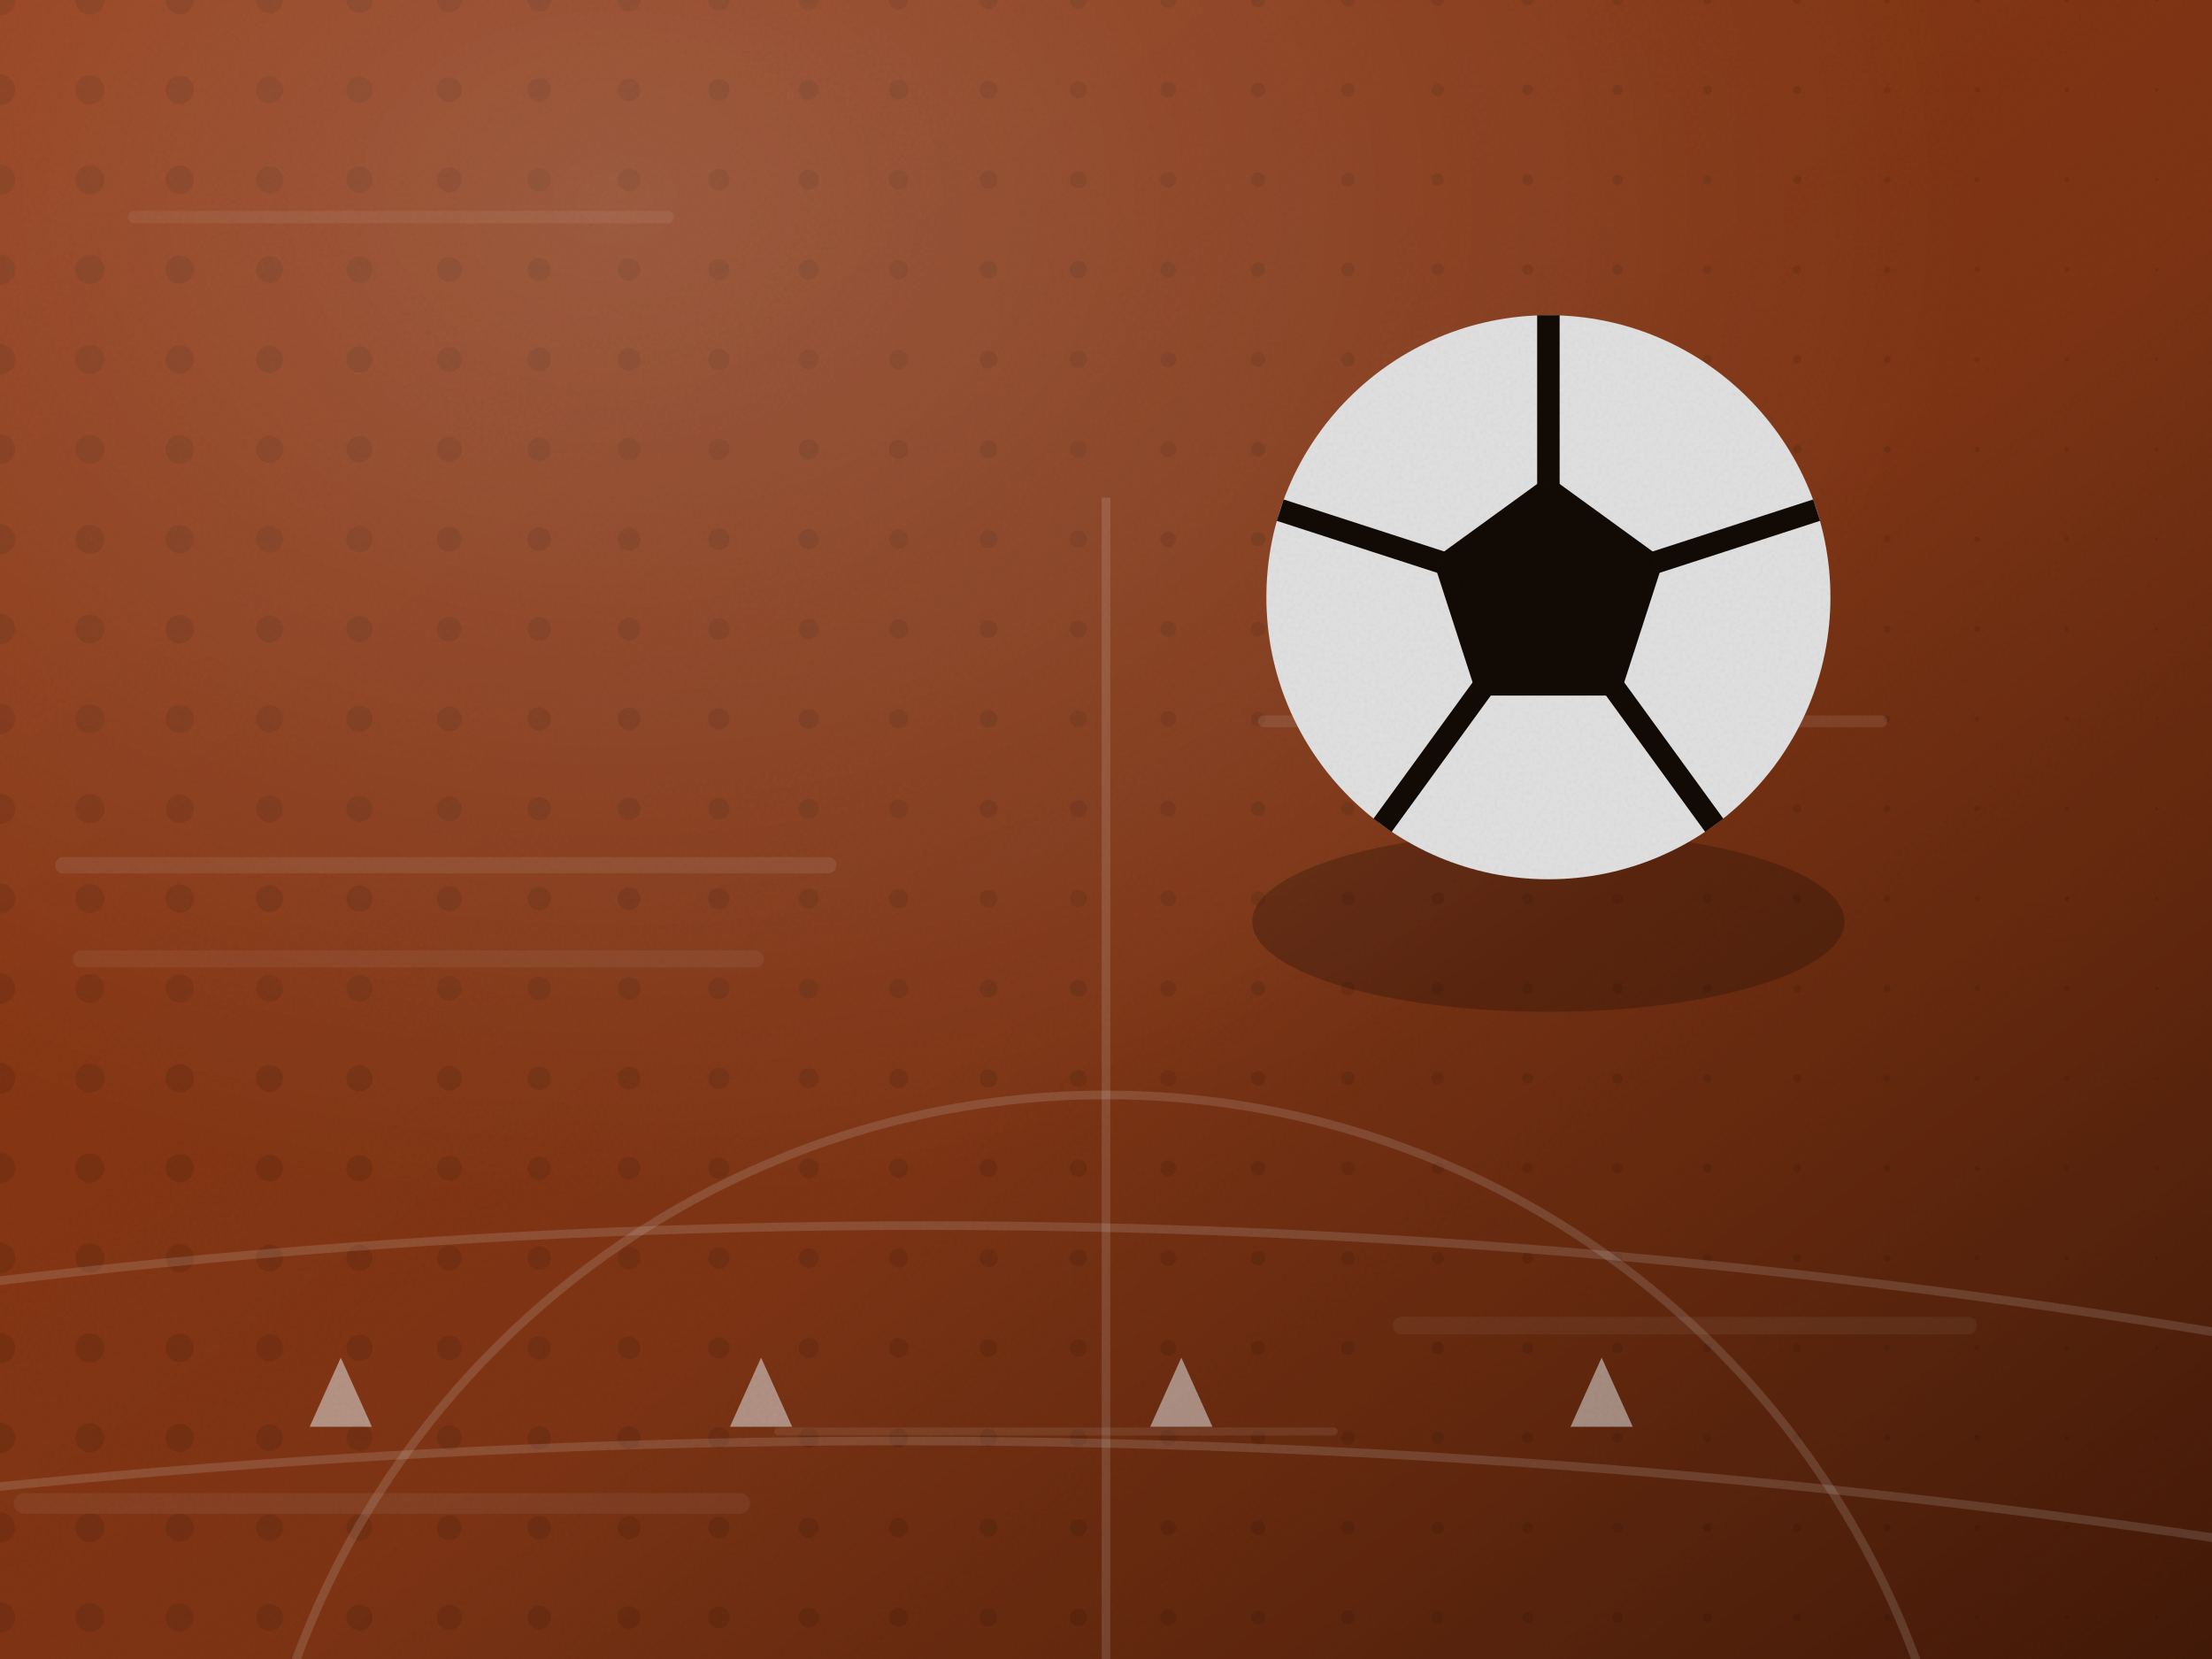
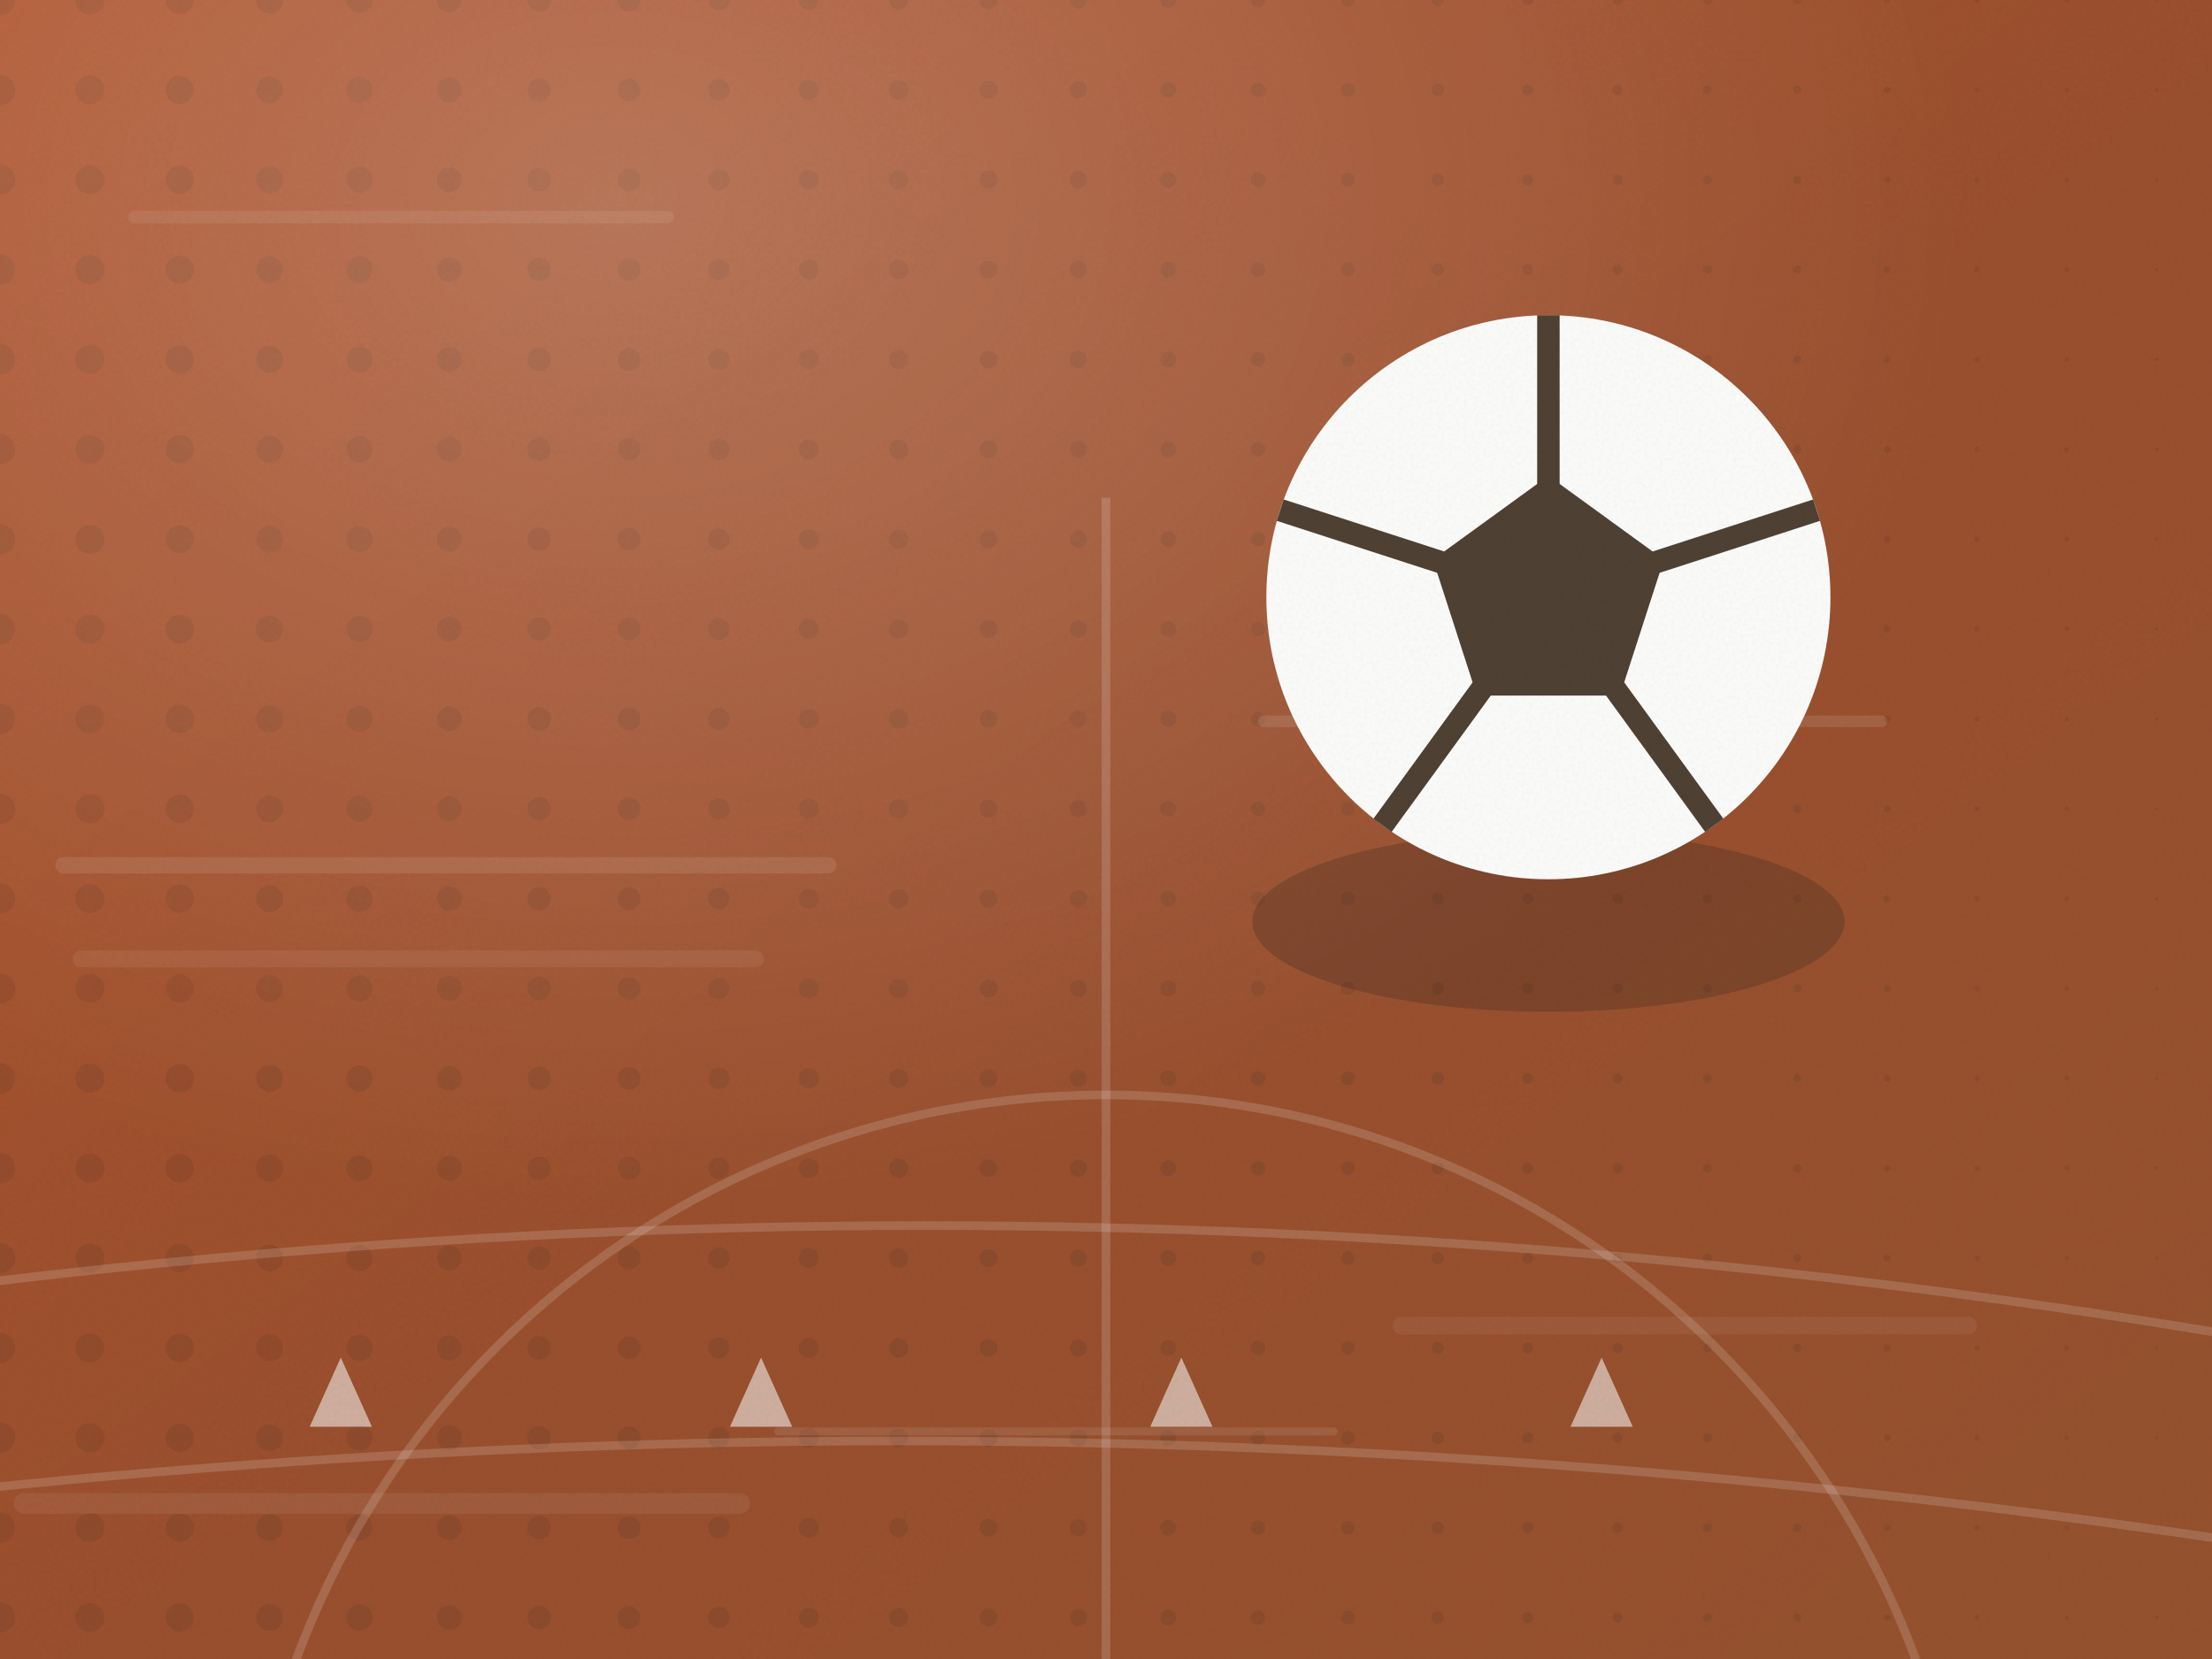
<svg xmlns="http://www.w3.org/2000/svg" viewBox="0 0 640 480" width="640" height="480" role="img" aria-label="cat-benjamin.svg">
  <defs>
    <linearGradient id="g" x1="0" y1="0" x2="1" y2="1">
      <stop offset="0" stop-color="#a83e12" />
      <stop offset="0.55" stop-color="#8f3b16" />
-       <stop offset="1" stop-color="#4a1c07" />
+       <stop offset="1" stop-color="#8a3d16" />
    </linearGradient>
    <radialGradient id="v" cx="0.28" cy="0.12" r="1.1">
      <stop offset="0" stop-color="#fff" stop-opacity="0.22" />
      <stop offset="0.55" stop-color="#fff" stop-opacity="0" />
    </radialGradient>
    <filter id="n">
      <feTurbulence type="fractalNoise" baseFrequency="0.9" numOctaves="2" stitchTiles="stitch" result="t" />
      <feColorMatrix in="t" type="matrix" values="0 0 0 0 0 0 0 0 0 0 0 0 0 0 0 0 0 0 0.045 0" />
    </filter>
  </defs>
  <rect width="640" height="480" fill="url(#g)" />
  <g fill="#000" opacity="0.1">
    <circle cx="0" cy="0" r="4.4" />
    <circle cx="26" cy="0" r="4.2" />
    <circle cx="52" cy="0" r="4.1" />
    <circle cx="78" cy="0" r="3.9" />
    <circle cx="104" cy="0" r="3.8" />
    <circle cx="130" cy="0" r="3.6" />
    <circle cx="156" cy="0" r="3.4" />
    <circle cx="182" cy="0" r="3.3" />
    <circle cx="208" cy="0" r="3.1" />
    <circle cx="234" cy="0" r="2.9" />
    <circle cx="260" cy="0" r="2.8" />
    <circle cx="286" cy="0" r="2.6" />
    <circle cx="312" cy="0" r="2.5" />
    <circle cx="338" cy="0" r="2.3" />
    <circle cx="364" cy="0" r="2.1" />
    <circle cx="390" cy="0" r="2.0" />
    <circle cx="416" cy="0" r="1.8" />
    <circle cx="442" cy="0" r="1.6" />
    <circle cx="468" cy="0" r="1.5" />
    <circle cx="494" cy="0" r="1.3" />
    <circle cx="520" cy="0" r="1.2" />
    <circle cx="546" cy="0" r="1.0" />
    <circle cx="572" cy="0" r="0.8" />
    <circle cx="598" cy="0" r="0.7" />
    <circle cx="624" cy="0" r="0.5" />
    <circle cx="0" cy="26" r="4.4" />
    <circle cx="26" cy="26" r="4.2" />
    <circle cx="52" cy="26" r="4.1" />
    <circle cx="78" cy="26" r="3.9" />
    <circle cx="104" cy="26" r="3.8" />
    <circle cx="130" cy="26" r="3.6" />
    <circle cx="156" cy="26" r="3.4" />
    <circle cx="182" cy="26" r="3.3" />
    <circle cx="208" cy="26" r="3.1" />
    <circle cx="234" cy="26" r="2.9" />
    <circle cx="260" cy="26" r="2.8" />
    <circle cx="286" cy="26" r="2.6" />
    <circle cx="312" cy="26" r="2.5" />
    <circle cx="338" cy="26" r="2.3" />
    <circle cx="364" cy="26" r="2.1" />
    <circle cx="390" cy="26" r="2.0" />
    <circle cx="416" cy="26" r="1.8" />
    <circle cx="442" cy="26" r="1.6" />
    <circle cx="468" cy="26" r="1.5" />
    <circle cx="494" cy="26" r="1.3" />
    <circle cx="520" cy="26" r="1.2" />
    <circle cx="546" cy="26" r="1.0" />
    <circle cx="572" cy="26" r="0.8" />
    <circle cx="598" cy="26" r="0.7" />
    <circle cx="624" cy="26" r="0.5" />
    <circle cx="0" cy="52" r="4.4" />
    <circle cx="26" cy="52" r="4.2" />
    <circle cx="52" cy="52" r="4.1" />
    <circle cx="78" cy="52" r="3.9" />
    <circle cx="104" cy="52" r="3.8" />
    <circle cx="130" cy="52" r="3.6" />
    <circle cx="156" cy="52" r="3.4" />
    <circle cx="182" cy="52" r="3.3" />
    <circle cx="208" cy="52" r="3.1" />
    <circle cx="234" cy="52" r="2.9" />
    <circle cx="260" cy="52" r="2.8" />
    <circle cx="286" cy="52" r="2.6" />
    <circle cx="312" cy="52" r="2.5" />
    <circle cx="338" cy="52" r="2.3" />
    <circle cx="364" cy="52" r="2.1" />
    <circle cx="390" cy="52" r="2.0" />
    <circle cx="416" cy="52" r="1.8" />
    <circle cx="442" cy="52" r="1.6" />
    <circle cx="468" cy="52" r="1.5" />
    <circle cx="494" cy="52" r="1.3" />
    <circle cx="520" cy="52" r="1.2" />
    <circle cx="546" cy="52" r="1.0" />
    <circle cx="572" cy="52" r="0.8" />
    <circle cx="598" cy="52" r="0.7" />
    <circle cx="624" cy="52" r="0.5" />
    <circle cx="0" cy="78" r="4.4" />
    <circle cx="26" cy="78" r="4.2" />
    <circle cx="52" cy="78" r="4.1" />
    <circle cx="78" cy="78" r="3.9" />
    <circle cx="104" cy="78" r="3.8" />
    <circle cx="130" cy="78" r="3.6" />
    <circle cx="156" cy="78" r="3.4" />
    <circle cx="182" cy="78" r="3.3" />
    <circle cx="208" cy="78" r="3.1" />
    <circle cx="234" cy="78" r="2.9" />
    <circle cx="260" cy="78" r="2.8" />
    <circle cx="286" cy="78" r="2.6" />
    <circle cx="312" cy="78" r="2.5" />
    <circle cx="338" cy="78" r="2.3" />
    <circle cx="364" cy="78" r="2.1" />
    <circle cx="390" cy="78" r="2.0" />
    <circle cx="416" cy="78" r="1.8" />
    <circle cx="442" cy="78" r="1.6" />
    <circle cx="468" cy="78" r="1.5" />
    <circle cx="494" cy="78" r="1.3" />
    <circle cx="520" cy="78" r="1.2" />
    <circle cx="546" cy="78" r="1.0" />
    <circle cx="572" cy="78" r="0.8" />
    <circle cx="598" cy="78" r="0.7" />
    <circle cx="624" cy="78" r="0.5" />
    <circle cx="0" cy="104" r="4.4" />
    <circle cx="26" cy="104" r="4.2" />
    <circle cx="52" cy="104" r="4.1" />
    <circle cx="78" cy="104" r="3.9" />
    <circle cx="104" cy="104" r="3.8" />
    <circle cx="130" cy="104" r="3.6" />
    <circle cx="156" cy="104" r="3.4" />
    <circle cx="182" cy="104" r="3.3" />
    <circle cx="208" cy="104" r="3.1" />
    <circle cx="234" cy="104" r="2.9" />
    <circle cx="260" cy="104" r="2.8" />
    <circle cx="286" cy="104" r="2.6" />
    <circle cx="312" cy="104" r="2.5" />
    <circle cx="338" cy="104" r="2.3" />
    <circle cx="364" cy="104" r="2.1" />
    <circle cx="390" cy="104" r="2.0" />
    <circle cx="416" cy="104" r="1.8" />
    <circle cx="442" cy="104" r="1.6" />
    <circle cx="468" cy="104" r="1.5" />
    <circle cx="494" cy="104" r="1.3" />
    <circle cx="520" cy="104" r="1.2" />
    <circle cx="546" cy="104" r="1.0" />
    <circle cx="572" cy="104" r="0.8" />
    <circle cx="598" cy="104" r="0.7" />
    <circle cx="624" cy="104" r="0.5" />
    <circle cx="0" cy="130" r="4.4" />
    <circle cx="26" cy="130" r="4.2" />
    <circle cx="52" cy="130" r="4.1" />
    <circle cx="78" cy="130" r="3.9" />
    <circle cx="104" cy="130" r="3.8" />
    <circle cx="130" cy="130" r="3.6" />
    <circle cx="156" cy="130" r="3.4" />
    <circle cx="182" cy="130" r="3.3" />
    <circle cx="208" cy="130" r="3.1" />
    <circle cx="234" cy="130" r="2.9" />
    <circle cx="260" cy="130" r="2.8" />
    <circle cx="286" cy="130" r="2.6" />
    <circle cx="312" cy="130" r="2.5" />
    <circle cx="338" cy="130" r="2.3" />
    <circle cx="364" cy="130" r="2.1" />
    <circle cx="390" cy="130" r="2.0" />
    <circle cx="416" cy="130" r="1.8" />
    <circle cx="442" cy="130" r="1.6" />
    <circle cx="468" cy="130" r="1.5" />
    <circle cx="494" cy="130" r="1.3" />
    <circle cx="520" cy="130" r="1.2" />
    <circle cx="546" cy="130" r="1.0" />
    <circle cx="572" cy="130" r="0.8" />
    <circle cx="598" cy="130" r="0.7" />
    <circle cx="624" cy="130" r="0.5" />
    <circle cx="0" cy="156" r="4.4" />
    <circle cx="26" cy="156" r="4.2" />
    <circle cx="52" cy="156" r="4.1" />
    <circle cx="78" cy="156" r="3.9" />
    <circle cx="104" cy="156" r="3.8" />
    <circle cx="130" cy="156" r="3.6" />
    <circle cx="156" cy="156" r="3.4" />
    <circle cx="182" cy="156" r="3.3" />
    <circle cx="208" cy="156" r="3.1" />
    <circle cx="234" cy="156" r="2.9" />
    <circle cx="260" cy="156" r="2.8" />
    <circle cx="286" cy="156" r="2.6" />
    <circle cx="312" cy="156" r="2.5" />
    <circle cx="338" cy="156" r="2.3" />
    <circle cx="364" cy="156" r="2.1" />
    <circle cx="390" cy="156" r="2.0" />
    <circle cx="416" cy="156" r="1.8" />
    <circle cx="442" cy="156" r="1.6" />
    <circle cx="468" cy="156" r="1.5" />
    <circle cx="494" cy="156" r="1.3" />
    <circle cx="520" cy="156" r="1.2" />
    <circle cx="546" cy="156" r="1.0" />
    <circle cx="572" cy="156" r="0.8" />
    <circle cx="598" cy="156" r="0.7" />
    <circle cx="624" cy="156" r="0.5" />
    <circle cx="0" cy="182" r="4.4" />
    <circle cx="26" cy="182" r="4.2" />
    <circle cx="52" cy="182" r="4.1" />
    <circle cx="78" cy="182" r="3.9" />
    <circle cx="104" cy="182" r="3.8" />
    <circle cx="130" cy="182" r="3.6" />
    <circle cx="156" cy="182" r="3.4" />
    <circle cx="182" cy="182" r="3.3" />
    <circle cx="208" cy="182" r="3.1" />
    <circle cx="234" cy="182" r="2.9" />
    <circle cx="260" cy="182" r="2.8" />
    <circle cx="286" cy="182" r="2.6" />
    <circle cx="312" cy="182" r="2.5" />
    <circle cx="338" cy="182" r="2.3" />
    <circle cx="364" cy="182" r="2.1" />
    <circle cx="390" cy="182" r="2.0" />
    <circle cx="416" cy="182" r="1.8" />
    <circle cx="442" cy="182" r="1.6" />
    <circle cx="468" cy="182" r="1.5" />
    <circle cx="494" cy="182" r="1.3" />
    <circle cx="520" cy="182" r="1.2" />
    <circle cx="546" cy="182" r="1.0" />
    <circle cx="572" cy="182" r="0.8" />
    <circle cx="598" cy="182" r="0.7" />
    <circle cx="624" cy="182" r="0.5" />
    <circle cx="0" cy="208" r="4.4" />
    <circle cx="26" cy="208" r="4.2" />
    <circle cx="52" cy="208" r="4.1" />
    <circle cx="78" cy="208" r="3.9" />
    <circle cx="104" cy="208" r="3.8" />
    <circle cx="130" cy="208" r="3.6" />
    <circle cx="156" cy="208" r="3.4" />
    <circle cx="182" cy="208" r="3.3" />
    <circle cx="208" cy="208" r="3.1" />
    <circle cx="234" cy="208" r="2.9" />
    <circle cx="260" cy="208" r="2.8" />
    <circle cx="286" cy="208" r="2.6" />
    <circle cx="312" cy="208" r="2.5" />
    <circle cx="338" cy="208" r="2.3" />
    <circle cx="364" cy="208" r="2.1" />
    <circle cx="390" cy="208" r="2.0" />
    <circle cx="416" cy="208" r="1.8" />
    <circle cx="442" cy="208" r="1.6" />
    <circle cx="468" cy="208" r="1.5" />
    <circle cx="494" cy="208" r="1.3" />
    <circle cx="520" cy="208" r="1.2" />
    <circle cx="546" cy="208" r="1.0" />
    <circle cx="572" cy="208" r="0.8" />
    <circle cx="598" cy="208" r="0.7" />
    <circle cx="624" cy="208" r="0.5" />
    <circle cx="0" cy="234" r="4.4" />
    <circle cx="26" cy="234" r="4.2" />
    <circle cx="52" cy="234" r="4.1" />
    <circle cx="78" cy="234" r="3.9" />
    <circle cx="104" cy="234" r="3.8" />
    <circle cx="130" cy="234" r="3.6" />
    <circle cx="156" cy="234" r="3.4" />
    <circle cx="182" cy="234" r="3.3" />
    <circle cx="208" cy="234" r="3.1" />
    <circle cx="234" cy="234" r="2.9" />
    <circle cx="260" cy="234" r="2.8" />
    <circle cx="286" cy="234" r="2.6" />
    <circle cx="312" cy="234" r="2.5" />
    <circle cx="338" cy="234" r="2.3" />
    <circle cx="364" cy="234" r="2.1" />
    <circle cx="390" cy="234" r="2.0" />
    <circle cx="416" cy="234" r="1.8" />
    <circle cx="442" cy="234" r="1.6" />
    <circle cx="468" cy="234" r="1.5" />
    <circle cx="494" cy="234" r="1.3" />
    <circle cx="520" cy="234" r="1.2" />
    <circle cx="546" cy="234" r="1.0" />
    <circle cx="572" cy="234" r="0.8" />
    <circle cx="598" cy="234" r="0.7" />
    <circle cx="624" cy="234" r="0.5" />
    <circle cx="0" cy="260" r="4.4" />
    <circle cx="26" cy="260" r="4.2" />
    <circle cx="52" cy="260" r="4.1" />
    <circle cx="78" cy="260" r="3.9" />
    <circle cx="104" cy="260" r="3.8" />
    <circle cx="130" cy="260" r="3.6" />
    <circle cx="156" cy="260" r="3.4" />
    <circle cx="182" cy="260" r="3.3" />
    <circle cx="208" cy="260" r="3.1" />
    <circle cx="234" cy="260" r="2.9" />
    <circle cx="260" cy="260" r="2.8" />
    <circle cx="286" cy="260" r="2.6" />
    <circle cx="312" cy="260" r="2.5" />
    <circle cx="338" cy="260" r="2.3" />
    <circle cx="364" cy="260" r="2.1" />
    <circle cx="390" cy="260" r="2.0" />
    <circle cx="416" cy="260" r="1.8" />
    <circle cx="442" cy="260" r="1.6" />
    <circle cx="468" cy="260" r="1.5" />
    <circle cx="494" cy="260" r="1.3" />
    <circle cx="520" cy="260" r="1.2" />
    <circle cx="546" cy="260" r="1.0" />
    <circle cx="572" cy="260" r="0.8" />
    <circle cx="598" cy="260" r="0.7" />
    <circle cx="624" cy="260" r="0.5" />
    <circle cx="0" cy="286" r="4.4" />
    <circle cx="26" cy="286" r="4.2" />
    <circle cx="52" cy="286" r="4.1" />
    <circle cx="78" cy="286" r="3.9" />
    <circle cx="104" cy="286" r="3.8" />
    <circle cx="130" cy="286" r="3.6" />
    <circle cx="156" cy="286" r="3.4" />
    <circle cx="182" cy="286" r="3.3" />
    <circle cx="208" cy="286" r="3.1" />
    <circle cx="234" cy="286" r="2.9" />
    <circle cx="260" cy="286" r="2.8" />
    <circle cx="286" cy="286" r="2.6" />
    <circle cx="312" cy="286" r="2.5" />
    <circle cx="338" cy="286" r="2.3" />
    <circle cx="364" cy="286" r="2.1" />
    <circle cx="390" cy="286" r="2.0" />
    <circle cx="416" cy="286" r="1.8" />
    <circle cx="442" cy="286" r="1.6" />
    <circle cx="468" cy="286" r="1.5" />
    <circle cx="494" cy="286" r="1.3" />
    <circle cx="520" cy="286" r="1.2" />
    <circle cx="546" cy="286" r="1.0" />
    <circle cx="572" cy="286" r="0.8" />
    <circle cx="598" cy="286" r="0.7" />
    <circle cx="624" cy="286" r="0.5" />
    <circle cx="0" cy="312" r="4.4" />
    <circle cx="26" cy="312" r="4.2" />
    <circle cx="52" cy="312" r="4.1" />
    <circle cx="78" cy="312" r="3.9" />
    <circle cx="104" cy="312" r="3.8" />
    <circle cx="130" cy="312" r="3.6" />
    <circle cx="156" cy="312" r="3.4" />
    <circle cx="182" cy="312" r="3.3" />
    <circle cx="208" cy="312" r="3.1" />
    <circle cx="234" cy="312" r="2.9" />
    <circle cx="260" cy="312" r="2.8" />
    <circle cx="286" cy="312" r="2.6" />
    <circle cx="312" cy="312" r="2.5" />
    <circle cx="338" cy="312" r="2.3" />
    <circle cx="364" cy="312" r="2.1" />
    <circle cx="390" cy="312" r="2.0" />
    <circle cx="416" cy="312" r="1.8" />
    <circle cx="442" cy="312" r="1.6" />
    <circle cx="468" cy="312" r="1.5" />
    <circle cx="494" cy="312" r="1.3" />
    <circle cx="520" cy="312" r="1.2" />
    <circle cx="546" cy="312" r="1.0" />
    <circle cx="572" cy="312" r="0.8" />
    <circle cx="598" cy="312" r="0.7" />
    <circle cx="624" cy="312" r="0.5" />
    <circle cx="0" cy="338" r="4.4" />
    <circle cx="26" cy="338" r="4.2" />
    <circle cx="52" cy="338" r="4.1" />
    <circle cx="78" cy="338" r="3.9" />
    <circle cx="104" cy="338" r="3.8" />
    <circle cx="130" cy="338" r="3.6" />
    <circle cx="156" cy="338" r="3.4" />
    <circle cx="182" cy="338" r="3.3" />
    <circle cx="208" cy="338" r="3.1" />
    <circle cx="234" cy="338" r="2.9" />
    <circle cx="260" cy="338" r="2.8" />
    <circle cx="286" cy="338" r="2.6" />
    <circle cx="312" cy="338" r="2.5" />
    <circle cx="338" cy="338" r="2.3" />
    <circle cx="364" cy="338" r="2.1" />
    <circle cx="390" cy="338" r="2.0" />
    <circle cx="416" cy="338" r="1.8" />
    <circle cx="442" cy="338" r="1.6" />
    <circle cx="468" cy="338" r="1.5" />
    <circle cx="494" cy="338" r="1.3" />
    <circle cx="520" cy="338" r="1.2" />
    <circle cx="546" cy="338" r="1.0" />
    <circle cx="572" cy="338" r="0.8" />
    <circle cx="598" cy="338" r="0.7" />
    <circle cx="624" cy="338" r="0.5" />
    <circle cx="0" cy="364" r="4.4" />
    <circle cx="26" cy="364" r="4.2" />
    <circle cx="52" cy="364" r="4.1" />
    <circle cx="78" cy="364" r="3.9" />
    <circle cx="104" cy="364" r="3.8" />
    <circle cx="130" cy="364" r="3.6" />
    <circle cx="156" cy="364" r="3.4" />
    <circle cx="182" cy="364" r="3.3" />
    <circle cx="208" cy="364" r="3.1" />
    <circle cx="234" cy="364" r="2.9" />
    <circle cx="260" cy="364" r="2.8" />
    <circle cx="286" cy="364" r="2.6" />
    <circle cx="312" cy="364" r="2.5" />
    <circle cx="338" cy="364" r="2.3" />
    <circle cx="364" cy="364" r="2.1" />
    <circle cx="390" cy="364" r="2.0" />
    <circle cx="416" cy="364" r="1.8" />
    <circle cx="442" cy="364" r="1.6" />
    <circle cx="468" cy="364" r="1.5" />
    <circle cx="494" cy="364" r="1.3" />
    <circle cx="520" cy="364" r="1.2" />
    <circle cx="546" cy="364" r="1.0" />
    <circle cx="572" cy="364" r="0.8" />
    <circle cx="598" cy="364" r="0.7" />
    <circle cx="624" cy="364" r="0.5" />
    <circle cx="0" cy="390" r="4.4" />
    <circle cx="26" cy="390" r="4.2" />
    <circle cx="52" cy="390" r="4.1" />
    <circle cx="78" cy="390" r="3.9" />
    <circle cx="104" cy="390" r="3.8" />
    <circle cx="130" cy="390" r="3.6" />
    <circle cx="156" cy="390" r="3.4" />
    <circle cx="182" cy="390" r="3.3" />
    <circle cx="208" cy="390" r="3.1" />
    <circle cx="234" cy="390" r="2.9" />
    <circle cx="260" cy="390" r="2.8" />
    <circle cx="286" cy="390" r="2.6" />
    <circle cx="312" cy="390" r="2.5" />
    <circle cx="338" cy="390" r="2.3" />
    <circle cx="364" cy="390" r="2.1" />
    <circle cx="390" cy="390" r="2.0" />
    <circle cx="416" cy="390" r="1.8" />
    <circle cx="442" cy="390" r="1.6" />
    <circle cx="468" cy="390" r="1.5" />
    <circle cx="494" cy="390" r="1.3" />
    <circle cx="520" cy="390" r="1.2" />
    <circle cx="546" cy="390" r="1.0" />
    <circle cx="572" cy="390" r="0.8" />
    <circle cx="598" cy="390" r="0.7" />
    <circle cx="624" cy="390" r="0.5" />
    <circle cx="0" cy="416" r="4.4" />
    <circle cx="26" cy="416" r="4.2" />
    <circle cx="52" cy="416" r="4.1" />
    <circle cx="78" cy="416" r="3.9" />
    <circle cx="104" cy="416" r="3.8" />
    <circle cx="130" cy="416" r="3.6" />
    <circle cx="156" cy="416" r="3.4" />
    <circle cx="182" cy="416" r="3.3" />
    <circle cx="208" cy="416" r="3.1" />
    <circle cx="234" cy="416" r="2.9" />
    <circle cx="260" cy="416" r="2.8" />
    <circle cx="286" cy="416" r="2.6" />
    <circle cx="312" cy="416" r="2.5" />
    <circle cx="338" cy="416" r="2.3" />
    <circle cx="364" cy="416" r="2.1" />
    <circle cx="390" cy="416" r="2.0" />
    <circle cx="416" cy="416" r="1.8" />
    <circle cx="442" cy="416" r="1.6" />
    <circle cx="468" cy="416" r="1.5" />
    <circle cx="494" cy="416" r="1.3" />
    <circle cx="520" cy="416" r="1.2" />
    <circle cx="546" cy="416" r="1.0" />
    <circle cx="572" cy="416" r="0.8" />
    <circle cx="598" cy="416" r="0.7" />
    <circle cx="624" cy="416" r="0.5" />
    <circle cx="0" cy="442" r="4.4" />
    <circle cx="26" cy="442" r="4.2" />
    <circle cx="52" cy="442" r="4.1" />
    <circle cx="78" cy="442" r="3.9" />
    <circle cx="104" cy="442" r="3.8" />
    <circle cx="130" cy="442" r="3.6" />
    <circle cx="156" cy="442" r="3.4" />
    <circle cx="182" cy="442" r="3.3" />
    <circle cx="208" cy="442" r="3.1" />
    <circle cx="234" cy="442" r="2.9" />
    <circle cx="260" cy="442" r="2.8" />
    <circle cx="286" cy="442" r="2.6" />
    <circle cx="312" cy="442" r="2.5" />
    <circle cx="338" cy="442" r="2.3" />
    <circle cx="364" cy="442" r="2.1" />
    <circle cx="390" cy="442" r="2.0" />
    <circle cx="416" cy="442" r="1.8" />
    <circle cx="442" cy="442" r="1.6" />
    <circle cx="468" cy="442" r="1.5" />
    <circle cx="494" cy="442" r="1.3" />
    <circle cx="520" cy="442" r="1.2" />
    <circle cx="546" cy="442" r="1.0" />
    <circle cx="572" cy="442" r="0.8" />
    <circle cx="598" cy="442" r="0.7" />
    <circle cx="624" cy="442" r="0.5" />
    <circle cx="0" cy="468" r="4.4" />
    <circle cx="26" cy="468" r="4.2" />
    <circle cx="52" cy="468" r="4.1" />
    <circle cx="78" cy="468" r="3.9" />
    <circle cx="104" cy="468" r="3.8" />
    <circle cx="130" cy="468" r="3.6" />
    <circle cx="156" cy="468" r="3.4" />
    <circle cx="182" cy="468" r="3.3" />
    <circle cx="208" cy="468" r="3.1" />
    <circle cx="234" cy="468" r="2.9" />
    <circle cx="260" cy="468" r="2.8" />
    <circle cx="286" cy="468" r="2.6" />
    <circle cx="312" cy="468" r="2.5" />
    <circle cx="338" cy="468" r="2.3" />
    <circle cx="364" cy="468" r="2.1" />
    <circle cx="390" cy="468" r="2.0" />
    <circle cx="416" cy="468" r="1.8" />
    <circle cx="442" cy="468" r="1.6" />
    <circle cx="468" cy="468" r="1.5" />
    <circle cx="494" cy="468" r="1.3" />
    <circle cx="520" cy="468" r="1.2" />
    <circle cx="546" cy="468" r="1.0" />
    <circle cx="572" cy="468" r="0.8" />
    <circle cx="598" cy="468" r="0.7" />
    <circle cx="624" cy="468" r="0.5" />
    <circle cx="0" cy="494" r="4.4" />
    <circle cx="26" cy="494" r="4.2" />
    <circle cx="52" cy="494" r="4.1" />
    <circle cx="78" cy="494" r="3.9" />
    <circle cx="104" cy="494" r="3.8" />
    <circle cx="130" cy="494" r="3.6" />
    <circle cx="156" cy="494" r="3.4" />
    <circle cx="182" cy="494" r="3.3" />
    <circle cx="208" cy="494" r="3.1" />
    <circle cx="234" cy="494" r="2.9" />
    <circle cx="260" cy="494" r="2.8" />
    <circle cx="286" cy="494" r="2.6" />
    <circle cx="312" cy="494" r="2.5" />
    <circle cx="338" cy="494" r="2.3" />
    <circle cx="364" cy="494" r="2.1" />
    <circle cx="390" cy="494" r="2.0" />
    <circle cx="416" cy="494" r="1.8" />
    <circle cx="442" cy="494" r="1.6" />
    <circle cx="468" cy="494" r="1.5" />
    <circle cx="494" cy="494" r="1.3" />
    <circle cx="520" cy="494" r="1.2" />
    <circle cx="546" cy="494" r="1.0" />
    <circle cx="572" cy="494" r="0.8" />
    <circle cx="598" cy="494" r="0.7" />
    <circle cx="624" cy="494" r="0.5" />
  </g>
  <rect width="640" height="480" fill="url(#v)" />
  <rect x="21" y="275" width="200" height="4.9" fill="#fff" opacity="0.07" rx="2.5" />
  <rect x="403" y="381" width="169" height="5.1" fill="#fff" opacity="0.06" rx="2.5" />
  <rect x="364" y="207" width="182" height="3.4" fill="#fff" opacity="0.11" rx="1.7" />
  <rect x="37" y="61" width="158" height="3.6" fill="#fff" opacity="0.08" rx="1.8" />
  <rect x="16" y="248" width="226" height="4.7" fill="#fff" opacity="0.10" rx="2.3" />
  <rect x="224" y="413" width="163" height="2.3" fill="#fff" opacity="0.10" rx="1.2" />
  <rect x="4" y="432" width="213" height="6.0" fill="#fff" opacity="0.07" rx="3.0" />
  <g stroke="#fff" stroke-opacity="0.16" fill="none" stroke-width="2.5">
    <path d="M-96.0 384.0 Q 320.0 316.8 736.0 403.2" />
    <path d="M-96.0 441.6 Q 320.0 384.0 736.0 460.8" />
    <circle cx="320.0" cy="566.4" r="249.6" />
    <line x1="320.0" y1="144.0" x2="320.0" y2="480" />
  </g>
  <path d="M89.6 412.8 l 9 -20 l 9 20 Z" fill="#fff" opacity="0.55" />
  <path d="M211.2 412.8 l 9 -20 l 9 20 Z" fill="#fff" opacity="0.55" />
  <path d="M332.8 412.8 l 9 -20 l 9 20 Z" fill="#fff" opacity="0.55" />
  <path d="M454.4 412.8 l 9 -20 l 9 20 Z" fill="#fff" opacity="0.55" />
  <g opacity="1">
    <ellipse cx="448.0" cy="266.64" rx="85.68" ry="26.112" fill="#000" opacity="0.22" />
    <circle cx="448.0" cy="172.8" r="81.6" fill="#fff" />
-     <polygon points="448.0,140.2 479.0,162.7 467.2,199.2 428.8,199.2 417.0,162.7" fill="#120a04" />
-     <line x1="448.0" y1="140.2" x2="448.0" y2="91.2" stroke="#120a04" stroke-width="6.5" />
-     <line x1="479.0" y1="162.7" x2="525.6" y2="147.6" stroke="#120a04" stroke-width="6.5" />
-     <line x1="467.2" y1="199.2" x2="496.0" y2="238.8" stroke="#120a04" stroke-width="6.5" />
-     <line x1="428.8" y1="199.2" x2="400.0" y2="238.8" stroke="#120a04" stroke-width="6.5" />
-     <line x1="417.0" y1="162.7" x2="370.4" y2="147.6" stroke="#120a04" stroke-width="6.5" />
-     <line x1="448.0" y1="140.2" x2="479.0" y2="162.7" stroke="#120a04" stroke-width="4.1" />
-     <line x1="479.0" y1="162.7" x2="467.2" y2="199.2" stroke="#120a04" stroke-width="4.1" />
-     <line x1="467.2" y1="199.2" x2="428.8" y2="199.2" stroke="#120a04" stroke-width="4.1" />
-     <line x1="428.8" y1="199.2" x2="417.0" y2="162.7" stroke="#120a04" stroke-width="4.1" />
-     <line x1="417.0" y1="162.7" x2="448.0" y2="140.2" stroke="#120a04" stroke-width="4.1" />
+     <polygon points="448.0,140.2 479.0,162.7 467.2,199.2 428.8,199.2 417.0,162.7" fill="#3a2a1c" />
+     <line x1="448.0" y1="140.2" x2="448.0" y2="91.2" stroke="#3a2a1c" stroke-width="6.5" />
+     <line x1="479.0" y1="162.7" x2="525.6" y2="147.6" stroke="#3a2a1c" stroke-width="6.5" />
+     <line x1="467.2" y1="199.2" x2="496.0" y2="238.8" stroke="#3a2a1c" stroke-width="6.5" />
+     <line x1="428.8" y1="199.2" x2="400.0" y2="238.8" stroke="#3a2a1c" stroke-width="6.5" />
+     <line x1="417.0" y1="162.7" x2="370.4" y2="147.6" stroke="#3a2a1c" stroke-width="6.5" />
+     <line x1="448.0" y1="140.2" x2="479.0" y2="162.7" stroke="#3a2a1c" stroke-width="4.1" />
+     <line x1="479.0" y1="162.7" x2="467.2" y2="199.2" stroke="#3a2a1c" stroke-width="4.1" />
+     <line x1="467.2" y1="199.2" x2="428.8" y2="199.2" stroke="#3a2a1c" stroke-width="4.1" />
+     <line x1="428.8" y1="199.2" x2="417.0" y2="162.7" stroke="#3a2a1c" stroke-width="4.1" />
+     <line x1="417.0" y1="162.7" x2="448.0" y2="140.2" stroke="#3a2a1c" stroke-width="4.1" />
  </g>
  <rect width="640" height="480" filter="url(#n)" />
-   <rect width="640" height="480" fill="#0a0a0c" opacity="0.12" />
+   <rect width="640" height="480" fill="#f0ebe4" opacity="0.12" />
</svg>
